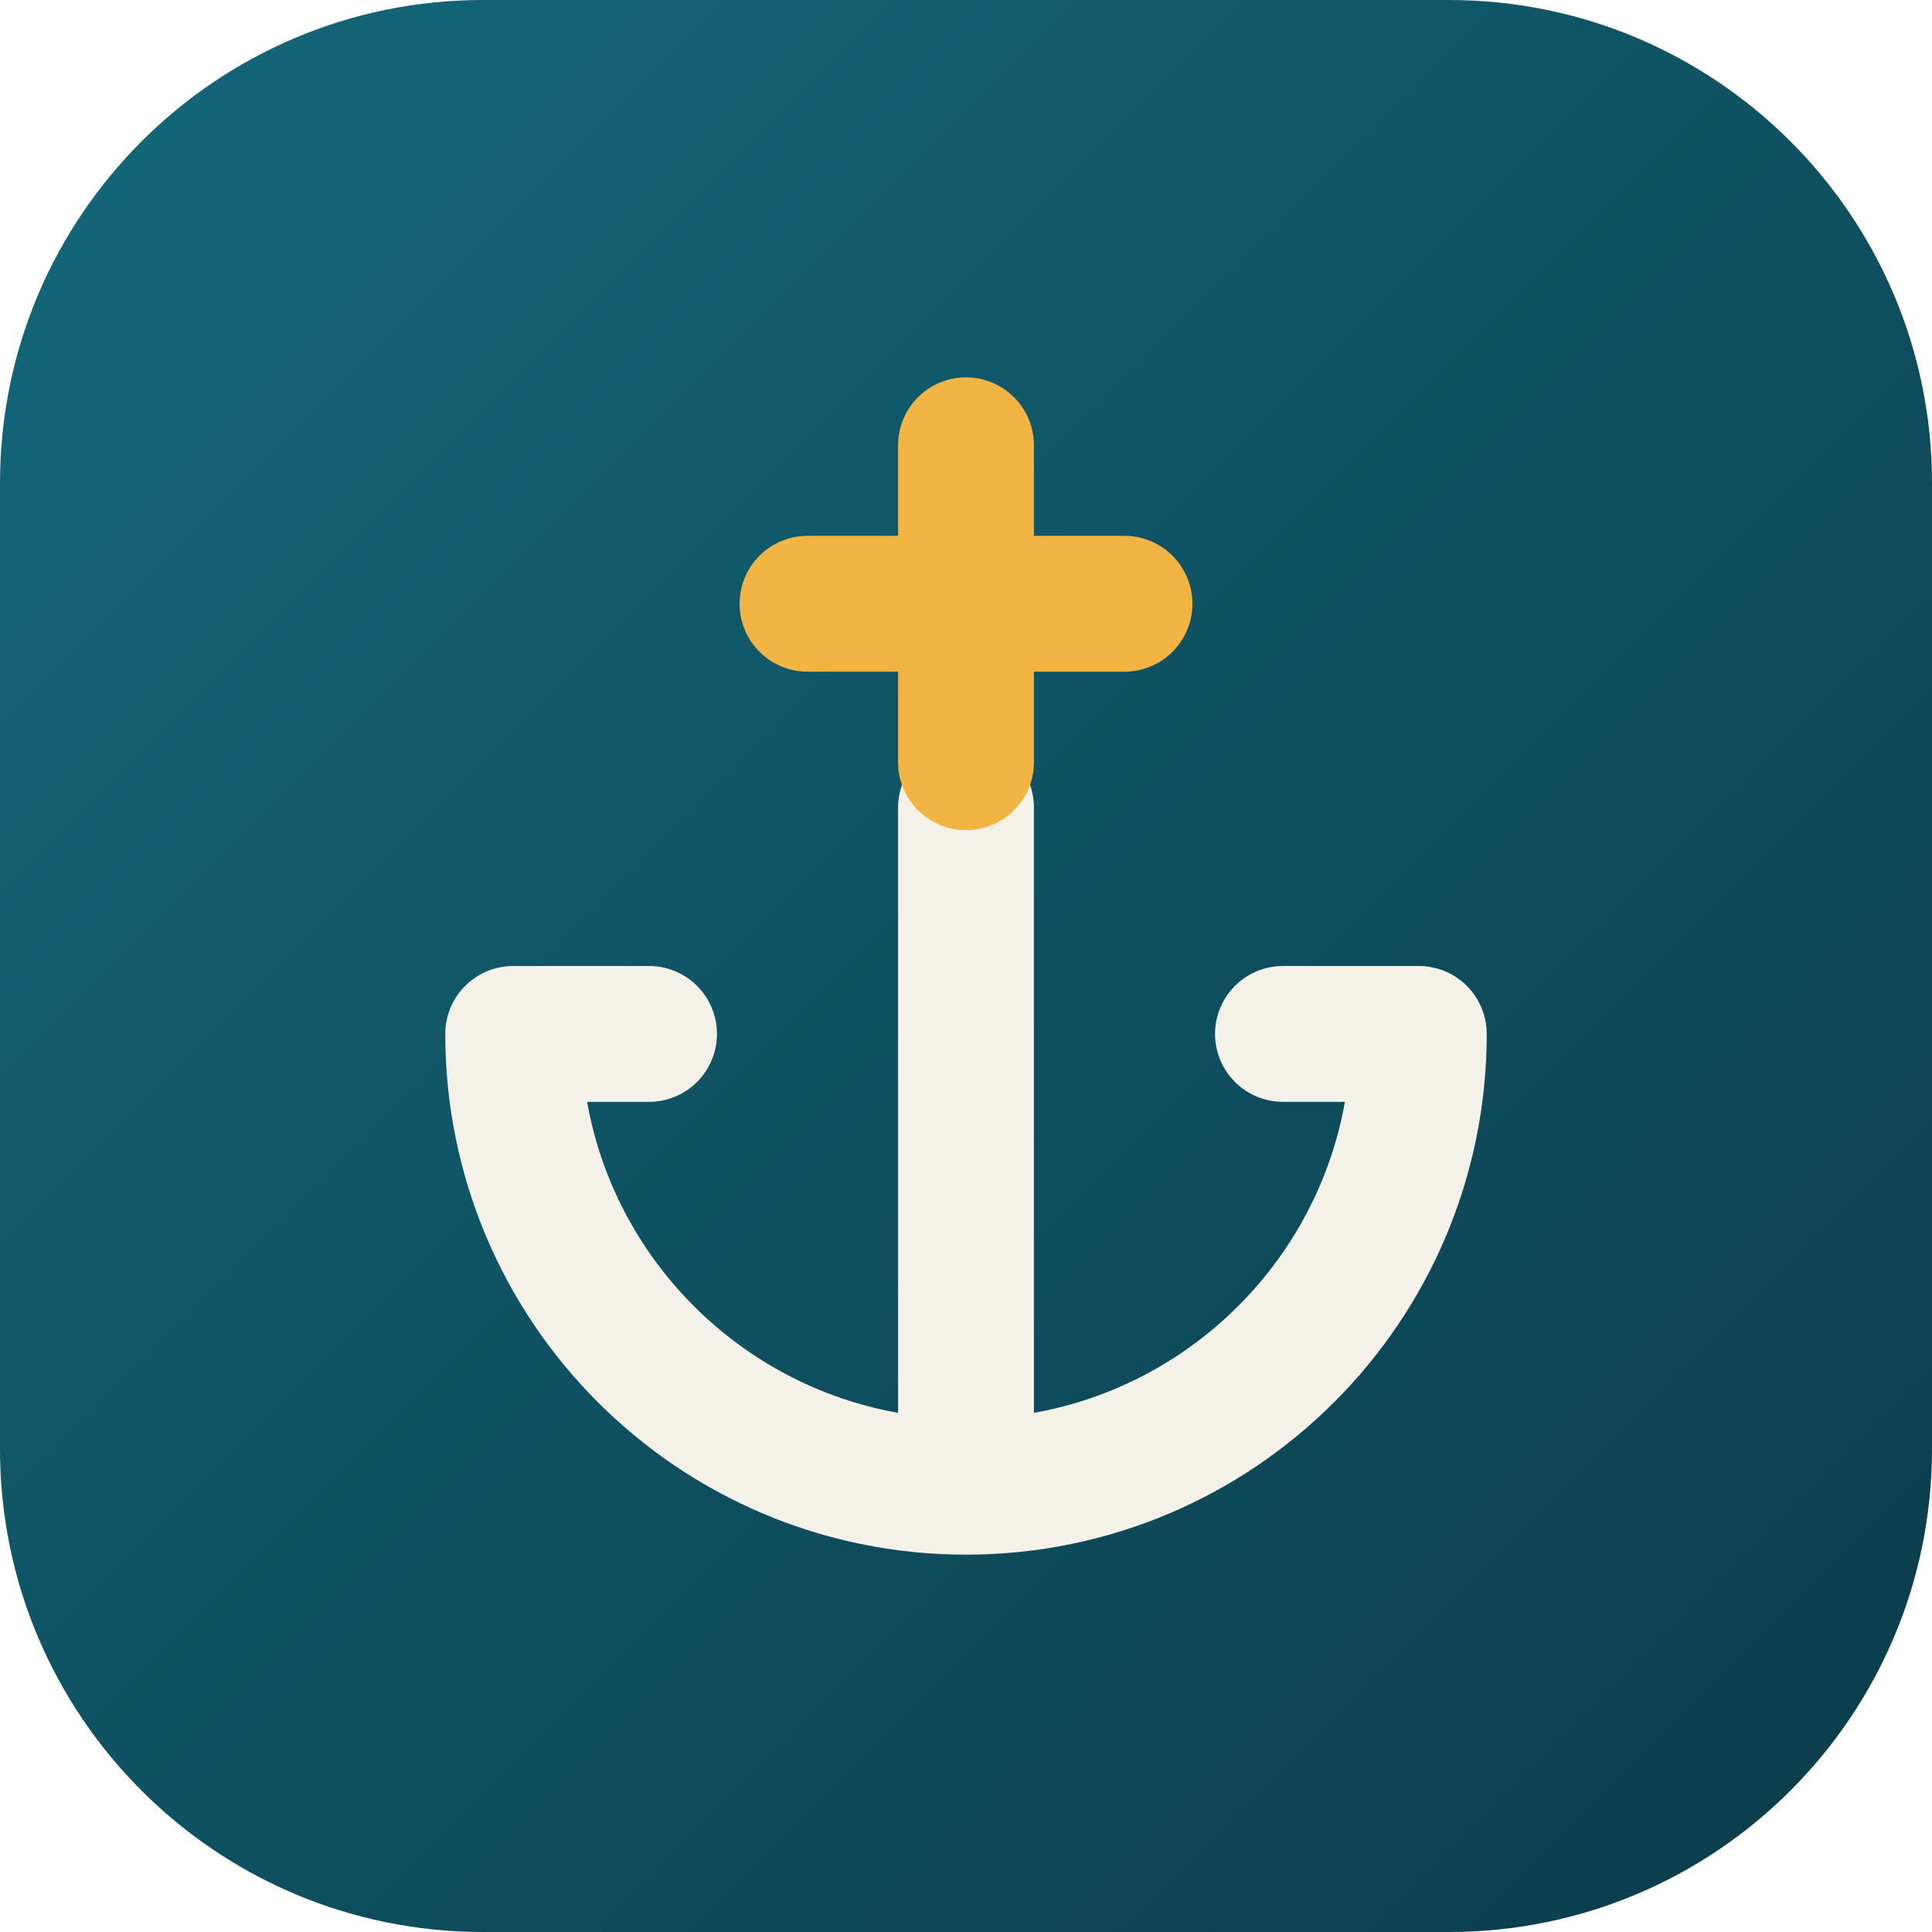
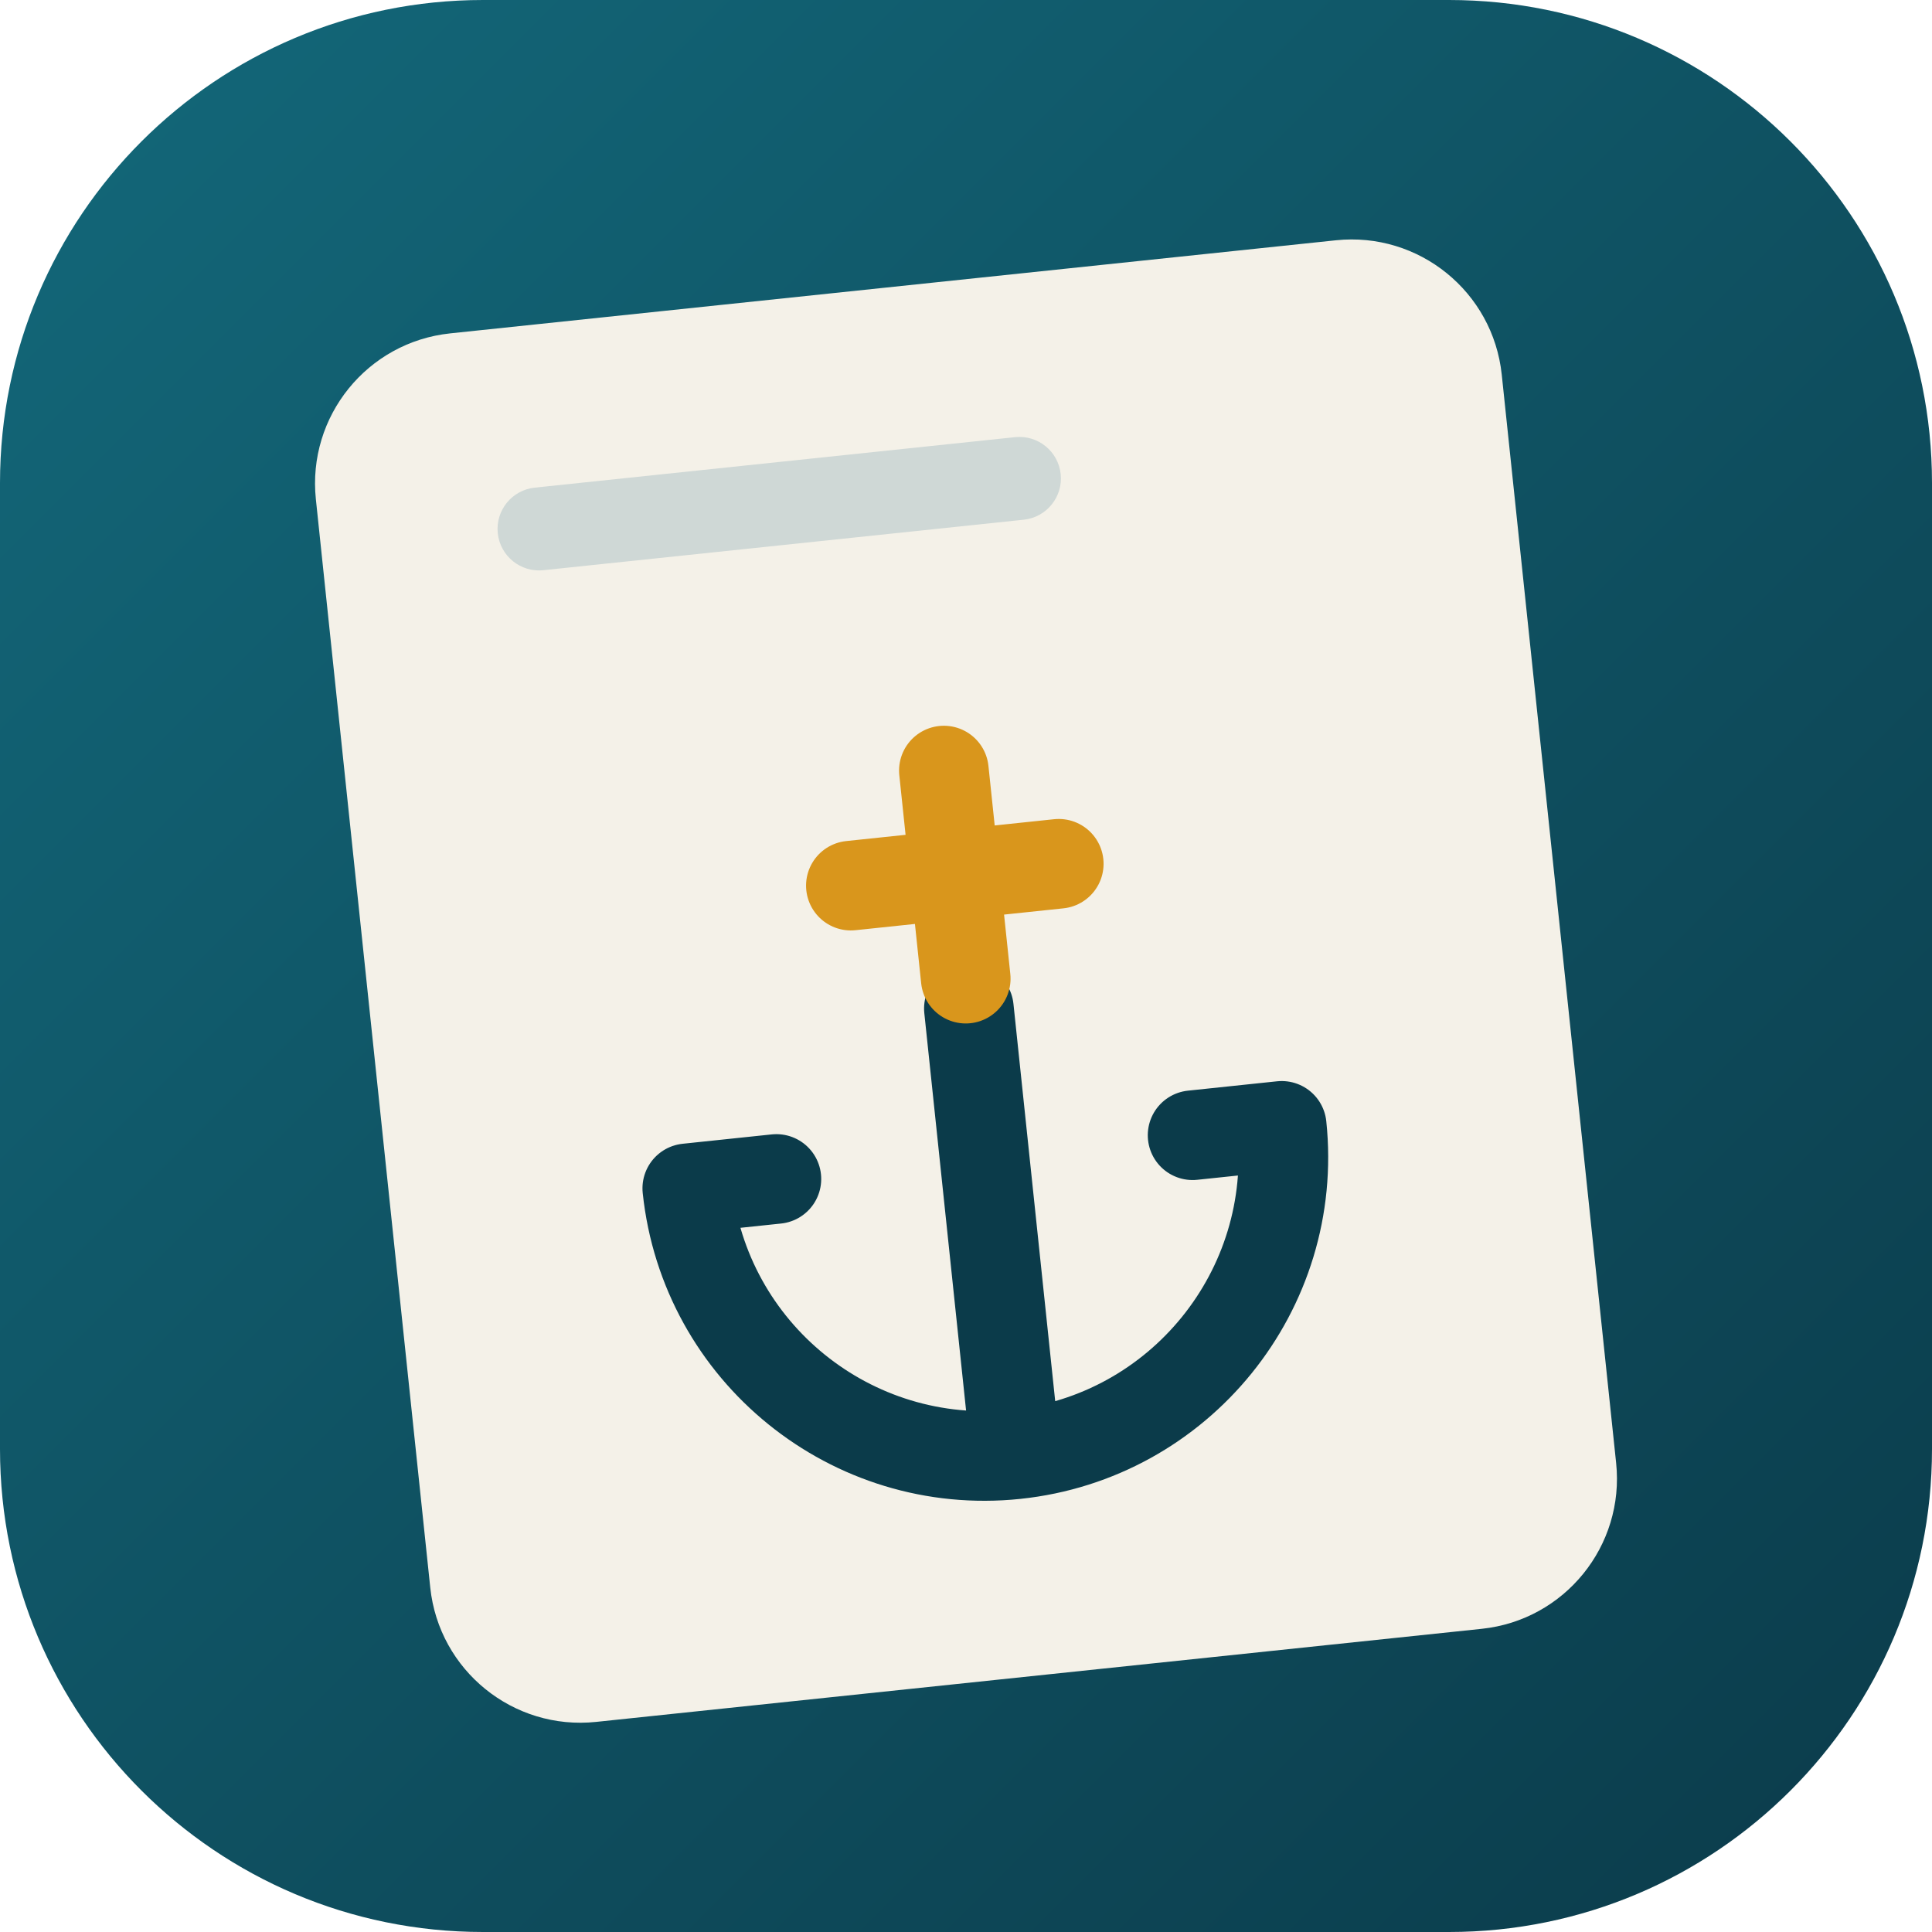
<svg xmlns="http://www.w3.org/2000/svg" viewBox="0 0 1024 1024">
-   <style>.s0{stop-color:#13687a}.s1{stop-color:#0b3b4a}.anchor{stroke:#f4f1e8}.plus{stroke:#f2b544}@media (prefers-color-scheme:dark){.s0{stop-color:#0f4f5e}.s1{stop-color:#06222b}.anchor{stroke:#e9ece8}.plus{stroke:#f2b544}}</style>
+   <style>.s0{stop-color:#13687a}.s1{stop-color:#0b3b4a}.card{fill:#f4f1e8}.line{fill:#cfd8d6}.anchor{stroke:#0b3b4a}.plus{stroke:#d9961c}@media (prefers-color-scheme:dark){.s0{stop-color:#0f4f5e}.s1{stop-color:#06222b}.card{fill:#dfe3df}.line{fill:#bcc6c4}.anchor{stroke:#0b3b4a}.plus{stroke:#d9961c}}</style>
  <defs>
    <linearGradient id="sea" gradientUnits="userSpaceOnUse" x1="0" y1="0" x2="1024" y2="1024">
      <stop offset="0" class="s0" />
      <stop offset="1" class="s1" />
    </linearGradient>
    <clipPath id="outline">
      <rect width="1024" height="1024" rx="256" />
    </clipPath>
  </defs>
  <g clip-path="url(#outline)">
    <path d="M0,0H1024V1024H0Z" fill="url(#sea)" />
-     <g fill="none" stroke-width="72" stroke-linecap="round" stroke-linejoin="round">
-       <path d="M512,428V788M272,548A240,240 0 0 0 752,548M272,548H344M752,548H680" class="anchor" />
-       <path d="M512,236V404M428,320H596" class="plus" />
+     <g transform="rotate(-6 512 520)">
+       <rect x="196" y="150" width="632" height="740" rx="80" class="card" />
+       <rect x="290" y="236" width="300" height="44" rx="22" class="line" />
+       <g fill="none" stroke-width="47.5" stroke-linecap="round" stroke-linejoin="round">
+         <path d="M512,534.6V772.2M353.6,613.8A158.4,158.4 0 0 0 670.4,613.8M353.6,613.8H401.1M670.4,613.8H622.9" class="anchor" />
+         <path d="M512,407.8V518.7M456.6,463.3H567.4" class="plus" />
+       </g>
    </g>
  </g>
</svg>
